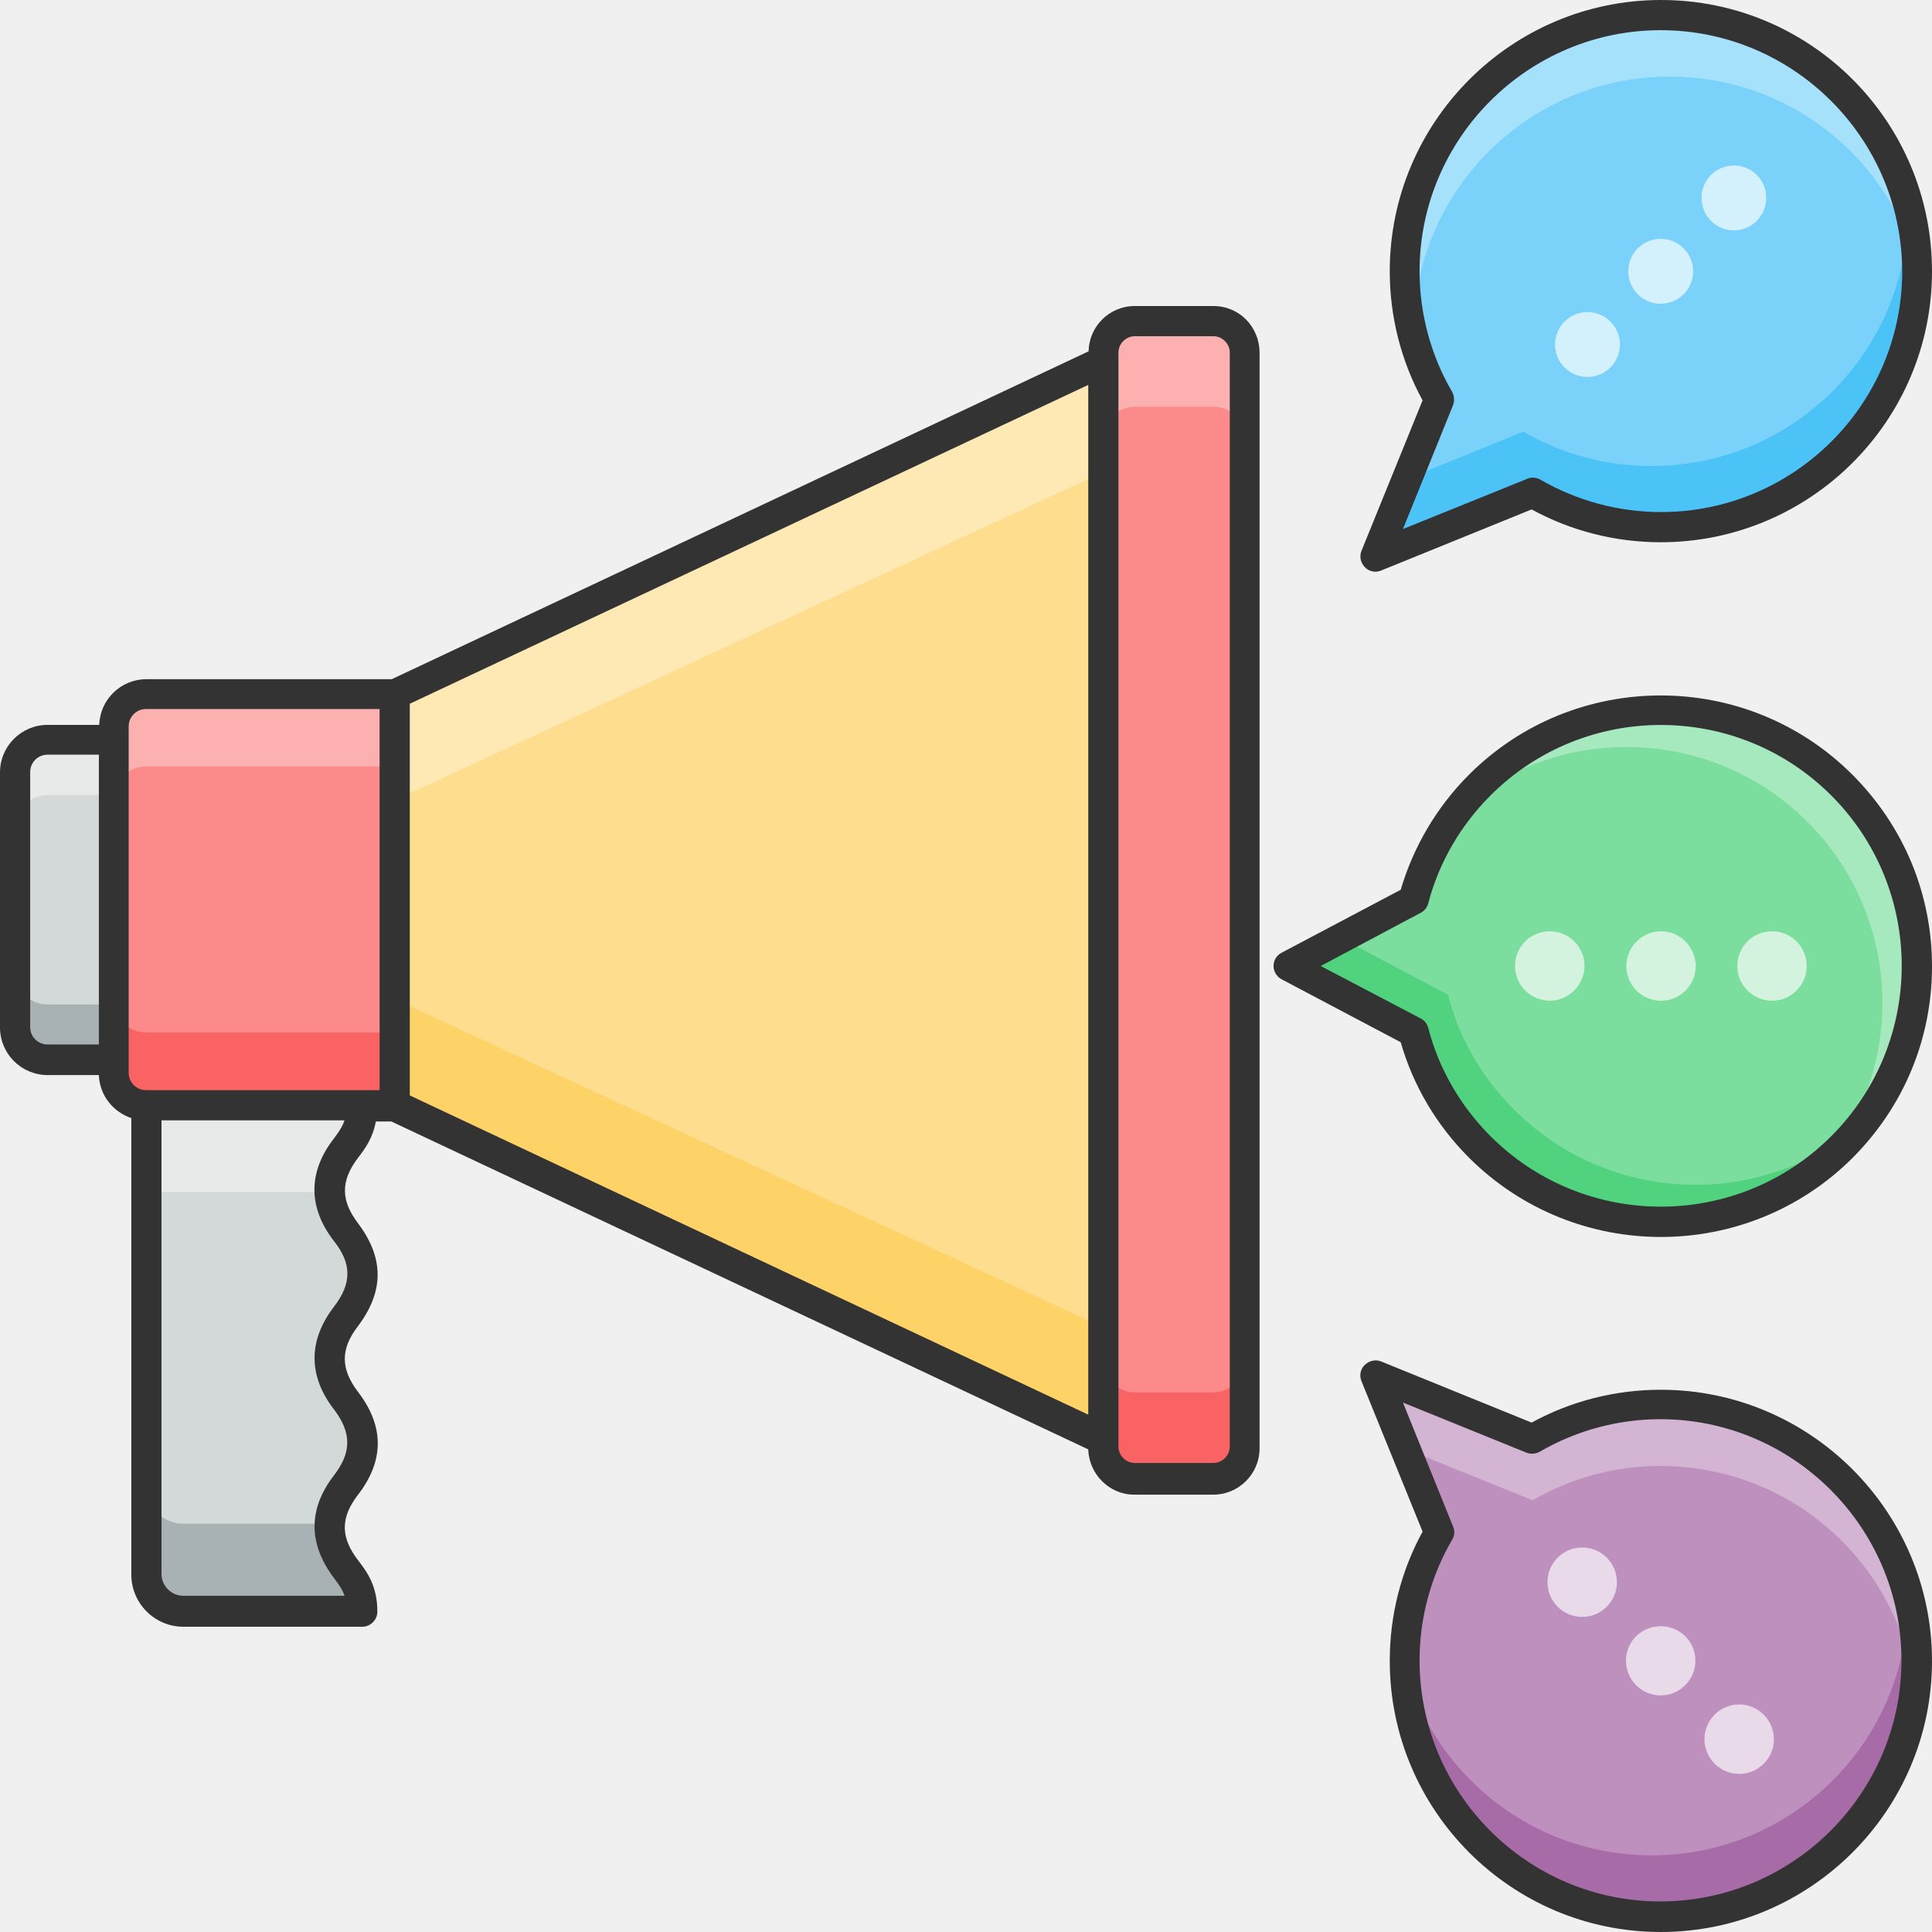
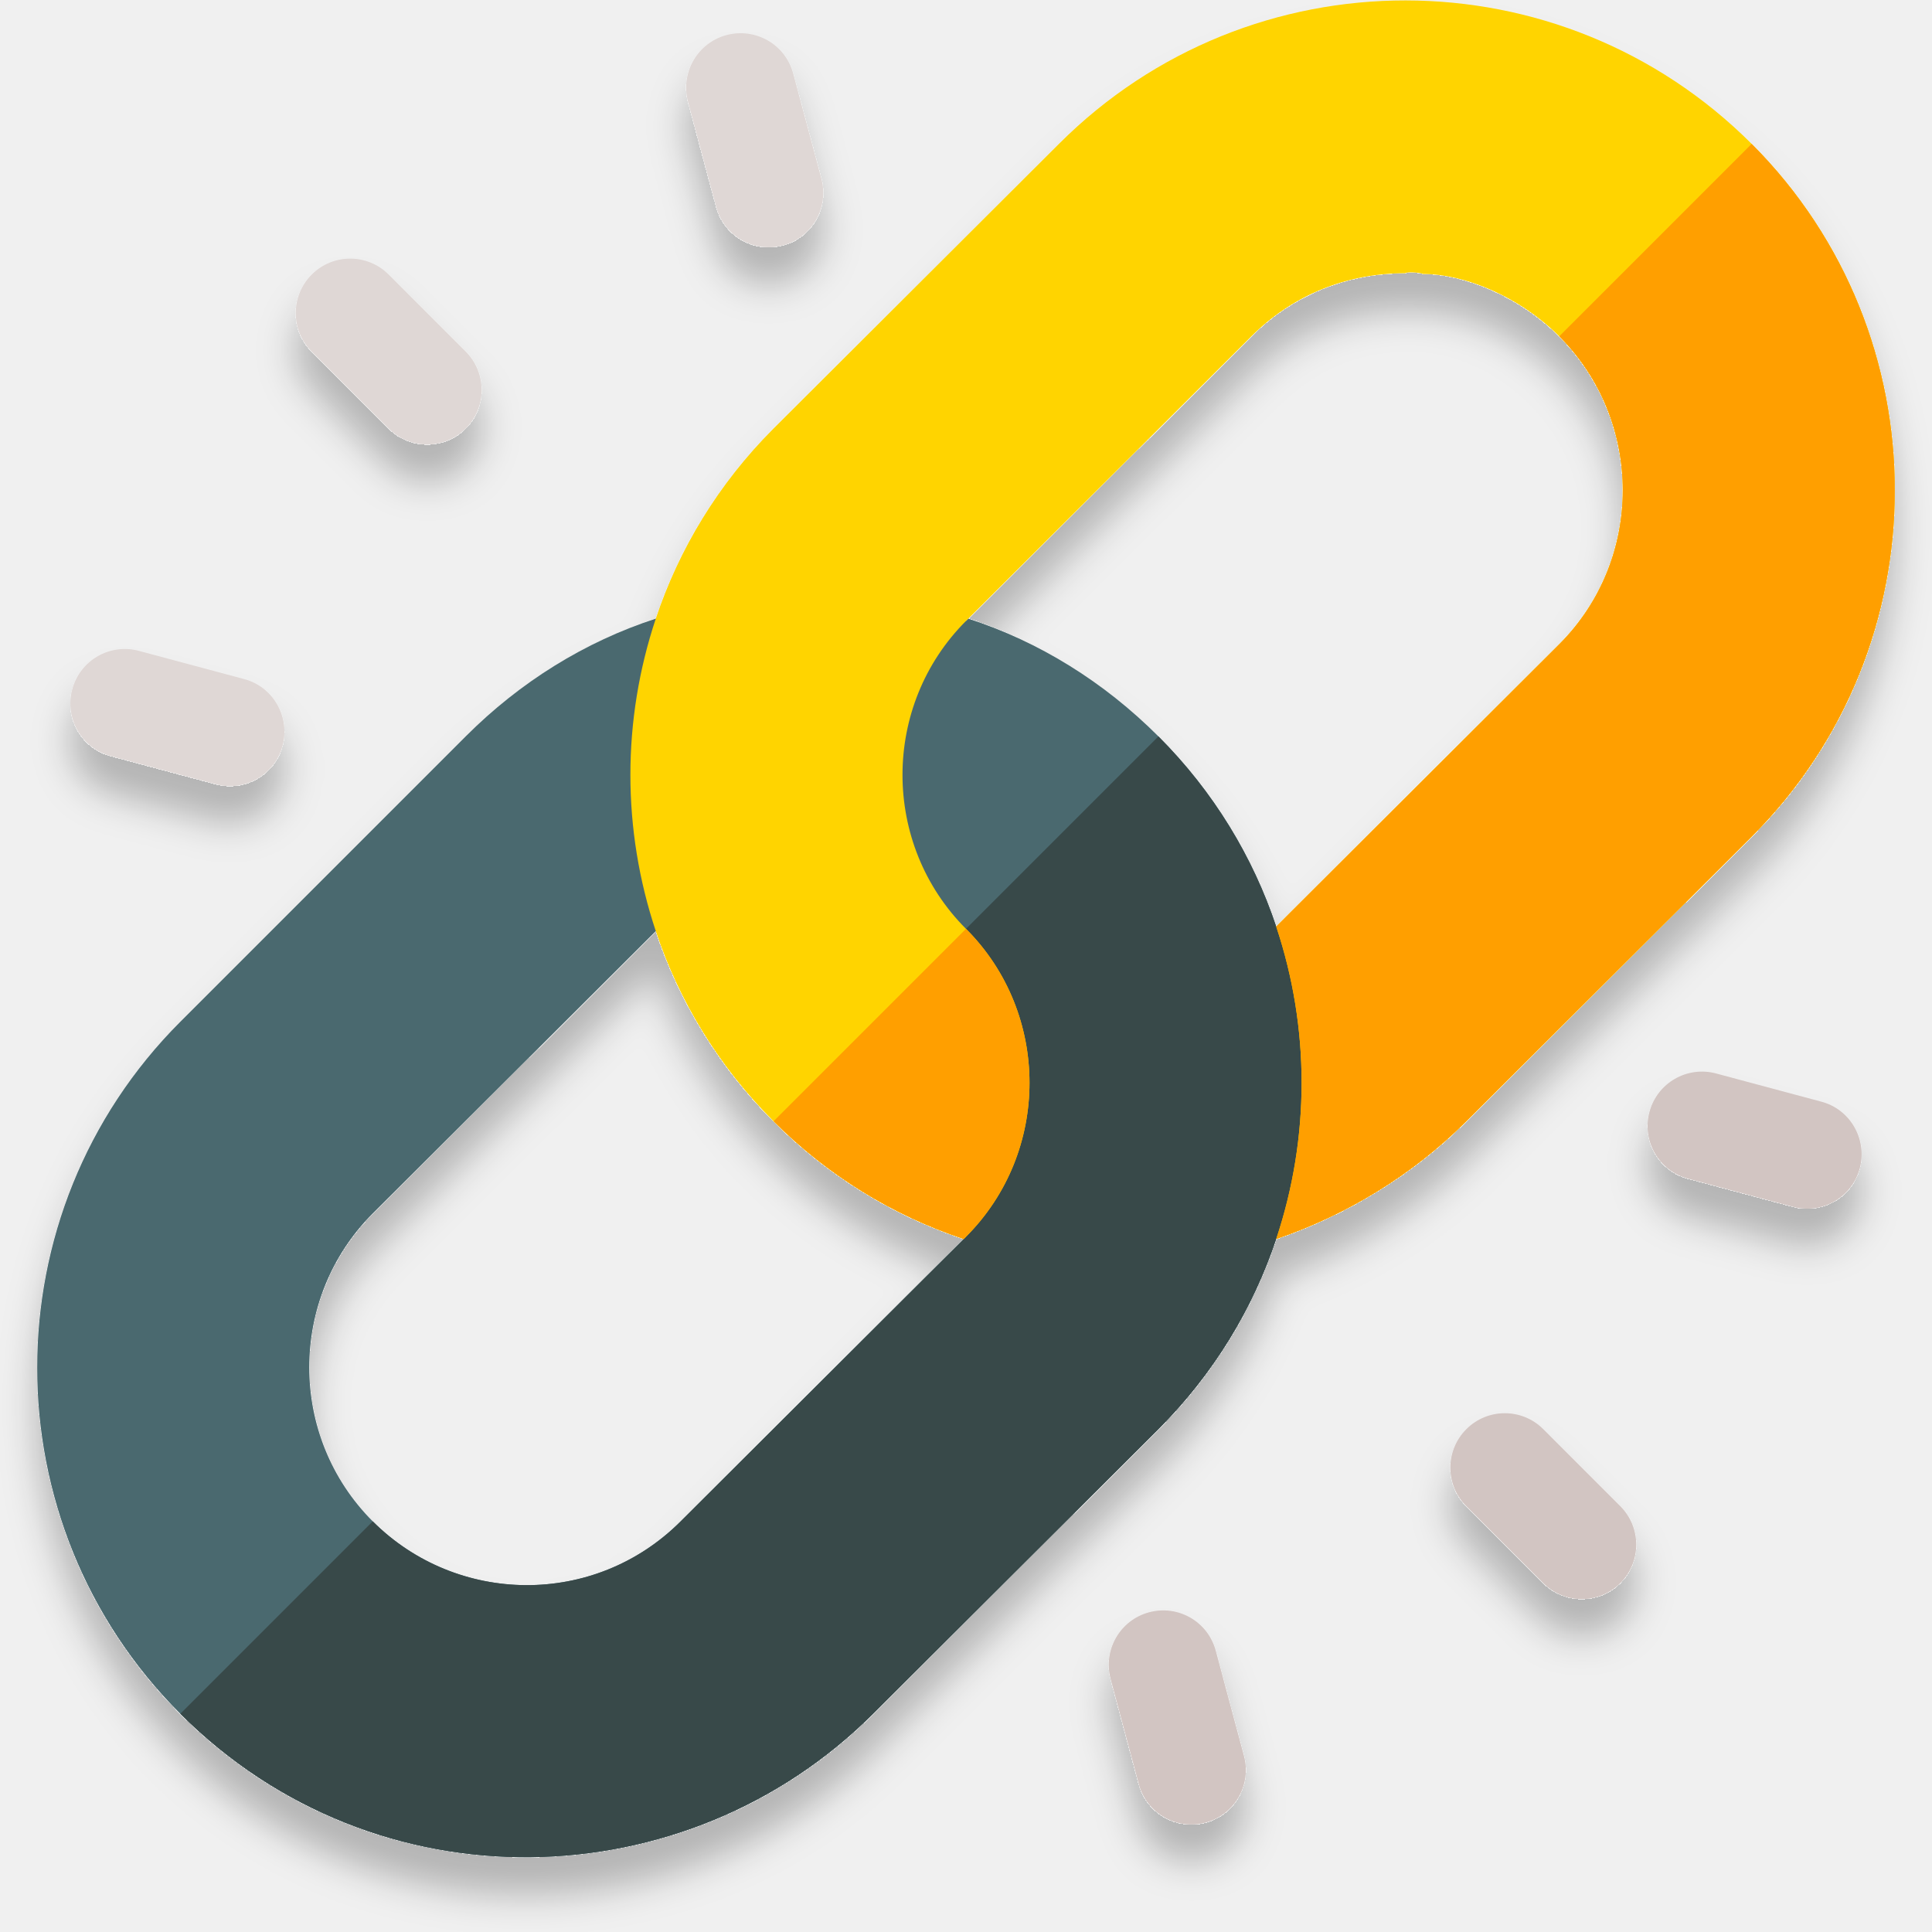
- <svg xmlns="http://www.w3.org/2000/svg" width="200" height="200" viewBox="0 0 200 200" fill="none">
-   <path d="M40.859 71.875V114.414H15.117C13.281 114.414 11.758 112.93 11.758 111.055V75.195C11.758 73.359 13.242 71.836 15.117 71.836H40.859V71.875Z" fill="#FC8A8A" />
-   <path d="M40.859 106.914V114.375H15.117C13.281 114.375 11.758 112.89 11.758 111.016V103.516C11.758 105.39 13.242 106.875 15.117 106.875H40.859V106.914Z" fill="#F96364" />
-   <path d="M40.859 71.875V79.336H15.117C13.281 79.336 11.758 80.82 11.758 82.696V75.234C11.758 73.36 13.242 71.875 15.117 71.875H40.859Z" fill="#FCB0B0" />
-   <path d="M1.562 79.922V106.328C1.562 108.164 3.047 109.688 4.922 109.688H11.797V76.602H4.922C3.047 76.602 1.562 78.086 1.562 79.922Z" fill="#D3D9D9" />
-   <path d="M11.797 76.602V82.305H4.922C3.086 82.305 1.562 83.789 1.562 85.664V79.961C1.562 78.125 3.047 76.602 4.922 76.602H11.797Z" fill="#E8EAEA" />
-   <path d="M11.797 103.984V109.687H4.922C3.086 109.687 1.562 108.203 1.562 106.328V100.625C1.562 102.461 3.047 103.984 4.922 103.984H11.797Z" fill="#A8B2B4" />
-   <path d="M114.219 37.383L40.859 71.875V114.414L114.219 148.906V37.383Z" fill="#FEDD8E" />
-   <path d="M128.867 36.484V149.766C128.867 151.523 127.422 153.008 125.625 153.008H117.461C115.703 153.008 114.219 151.562 114.219 149.766V36.484C114.219 34.727 115.664 33.242 117.461 33.242H125.625C127.383 33.242 128.867 34.727 128.867 36.484Z" fill="#FC8A8A" />
-   <path d="M128.867 36.484V45.351C128.867 43.594 127.422 42.109 125.625 42.109H117.461C115.703 42.109 114.219 43.554 114.219 45.351V36.484C114.219 34.727 115.664 33.242 117.461 33.242H125.625C127.383 33.242 128.867 34.727 128.867 36.484Z" fill="#FCB0B0" />
-   <path d="M128.867 140.898V149.766C128.867 151.523 127.422 153.008 125.625 153.008H117.461C115.703 153.008 114.219 151.562 114.219 149.766V140.898C114.219 142.656 115.664 144.14 117.461 144.14H125.625C127.383 144.14 128.867 142.695 128.867 140.898Z" fill="#F96364" />
-   <path d="M114.219 137.422L40.859 103.438V114.414L114.219 148.906V137.422Z" fill="#FDD367" />
-   <path d="M114.219 37.383L40.859 71.875V82.851L114.219 48.867V37.383Z" fill="#FEE9B4" />
-   <path d="M37.461 131.875C37.461 136.25 34.141 136.25 34.141 140.586C34.141 144.961 37.461 144.961 37.461 149.297C37.461 153.672 34.141 153.672 34.141 158.008C34.141 162.383 37.461 162.383 37.461 166.719H18.984C16.875 166.719 15.156 165.039 15.156 162.93V114.414H37.461C37.461 118.789 34.141 118.789 34.141 123.125C34.141 127.5 37.461 127.5 37.461 131.875Z" fill="#D3D9D9" />
-   <path d="M34.141 123.125C34.141 123.203 34.141 123.32 34.141 123.399H15.156V114.375H37.5C37.5 118.789 34.141 118.789 34.141 123.125Z" fill="#E8EAEA" />
-   <path d="M37.5 166.758H18.984C16.914 166.758 15.156 165.078 15.156 162.969V153.945C15.156 156.054 16.875 157.734 18.984 157.734H34.141C34.141 157.812 34.141 157.93 34.141 158.008C34.141 162.383 37.5 162.383 37.5 166.758Z" fill="#A8B2B4" />
-   <path d="M125.625 31.68H117.461C114.844 31.68 112.734 33.789 112.695 36.367L40.547 70.312H15.156C12.5 70.312 10.352 72.422 10.273 75.039H4.922C2.227 75.039 0 77.227 0 79.961V106.367C0 109.063 2.188 111.289 4.922 111.289H10.234C10.312 113.399 11.719 115.117 13.594 115.742V163.008C13.594 165.977 16.016 168.399 18.984 168.399H37.5C38.359 168.399 39.063 167.695 39.063 166.836C39.063 164.141 37.969 162.695 37.07 161.523C35.273 159.18 35.195 157.149 37.07 154.727C39.687 151.328 39.883 147.773 37.07 144.101C35.234 141.68 35.234 139.649 37.07 137.266C39.766 133.672 39.766 130.234 37.07 126.641C35.313 124.336 35.195 122.305 37.07 119.844C37.773 118.945 38.594 117.813 38.906 116.094H40.508L112.656 150.039C112.734 152.617 114.844 154.727 117.422 154.727H125.586C128.242 154.727 130.391 152.578 130.391 149.922V36.641C130.43 33.828 128.281 31.68 125.625 31.68ZM10.234 108.125H4.922C3.945 108.125 3.125 107.344 3.125 106.328V79.922C3.125 78.945 3.906 78.125 4.922 78.125H10.234V108.125ZM34.57 135.273C31.875 138.789 31.914 142.461 34.57 145.899C36.445 148.359 36.367 150.391 34.57 152.734C31.914 156.172 31.875 159.766 34.57 163.359C35.039 163.984 35.43 164.492 35.664 165.195H18.984C17.734 165.195 16.719 164.18 16.719 162.93V115.977H35.664C35.43 116.68 35.039 117.227 34.57 117.851C31.836 121.367 31.914 125.039 34.57 128.477C36.406 130.781 36.445 132.851 34.57 135.273ZM39.297 112.851H15.117C14.141 112.851 13.32 112.07 13.32 111.055V75.195C13.32 74.219 14.102 73.399 15.117 73.399H39.297V112.851ZM112.656 146.445L42.422 113.399V72.851L112.656 39.844V146.445ZM127.305 149.766C127.305 150.664 126.523 151.445 125.625 151.445H117.461C116.563 151.445 115.781 150.664 115.781 149.766V36.484C115.781 35.586 116.563 34.804 117.461 34.804H125.625C126.523 34.804 127.305 35.586 127.305 36.484V149.766Z" fill="#333333" />
-   <path d="M198.437 28.086C198.437 42.695 186.563 54.57 171.914 54.57C167.07 54.57 162.539 53.281 158.633 51.016L142.344 57.617L148.945 41.328C146.68 37.422 145.391 32.891 145.391 28.086C145.391 13.438 157.266 1.562 171.914 1.562C186.563 1.562 198.437 13.438 198.437 28.086Z" fill="#7AD1F9" />
-   <path d="M164.336 39.023C166.191 39.023 167.695 37.52 167.695 35.664C167.695 33.809 166.191 32.305 164.336 32.305C162.481 32.305 160.977 33.809 160.977 35.664C160.977 37.52 162.481 39.023 164.336 39.023Z" fill="#D3F0FD" />
-   <path d="M181.875 22.852C180.547 24.18 178.437 24.18 177.109 22.852C175.82 21.523 175.82 19.414 177.109 18.125C178.437 16.797 180.547 16.797 181.875 18.125C183.164 19.414 183.164 21.523 181.875 22.852Z" fill="#D3F0FD" />
-   <path d="M171.914 31.445C173.77 31.445 175.274 29.941 175.274 28.086C175.274 26.231 173.77 24.727 171.914 24.727C170.059 24.727 168.555 26.231 168.555 28.086C168.555 29.941 170.059 31.445 171.914 31.445Z" fill="#D3F0FD" />
-   <path d="M198.437 28.086C198.437 42.695 186.563 54.57 171.914 54.57C167.07 54.57 162.539 53.281 158.633 51.016L142.344 57.617L145.586 49.609L157.695 44.687C161.602 46.953 166.133 48.242 170.977 48.242C185.625 48.242 197.5 36.367 197.5 21.758C197.5 21.523 197.5 21.289 197.5 21.055C198.086 23.281 198.437 25.625 198.437 28.086Z" fill="#4CC3F7" />
-   <path d="M198.437 27.422C195.351 16.172 185.078 7.93 172.851 7.93C158.203 7.93 146.328 19.805 146.328 34.453C146.328 34.688 146.328 34.883 146.328 35.078C145.703 32.852 145.391 30.508 145.391 28.125C145.391 13.477 157.266 1.602 171.914 1.602C186.328 1.563 198.086 13.086 198.437 27.422Z" fill="#A6E1FB" />
-   <path d="M190.664 118.75C180.313 129.101 163.555 129.101 153.164 118.75C149.727 115.313 147.461 111.172 146.289 106.836L133.359 100L146.328 93.164C147.5 88.789 149.766 84.688 153.203 81.289C163.555 70.938 180.351 70.938 190.703 81.289C201.016 91.602 201.016 108.399 190.664 118.75Z" fill="#7BDE9E" />
-   <path d="M190.664 118.75C180.313 129.101 163.555 129.101 153.164 118.75C149.727 115.313 147.461 111.172 146.289 106.836L133.359 100L146.328 93.164C147.5 88.789 149.766 84.688 153.203 81.289C163.555 70.938 180.351 70.938 190.703 81.289C201.016 91.602 201.016 108.399 190.664 118.75Z" fill="#7BDE9E" />
-   <path d="M164.023 100C164.023 101.953 162.383 103.594 160.43 103.594C158.437 103.594 156.836 101.953 156.836 100C156.836 98.008 158.437 96.406 160.43 96.406C162.422 96.406 164.023 98.008 164.023 100Z" fill="#D3F3DE" />
-   <path d="M187.031 100C187.031 101.992 185.43 103.594 183.437 103.594C181.484 103.594 179.844 101.992 179.844 100C179.844 98.008 181.445 96.406 183.437 96.406C185.43 96.406 187.031 98.008 187.031 100Z" fill="#D3F3DE" />
-   <path d="M175.547 100C175.547 101.992 173.906 103.594 171.953 103.594C169.961 103.594 168.359 101.992 168.359 100C168.359 98.047 169.961 96.406 171.953 96.406C173.906 96.406 175.508 98.008 175.547 100Z" fill="#D3F3DE" />
-   <path d="M193.047 116.016C192.344 116.953 191.523 117.891 190.664 118.75C180.313 129.101 163.555 129.101 153.164 118.75C149.727 115.313 147.461 111.172 146.289 106.836L133.359 100L138.789 97.109L149.883 102.969C151.016 107.344 153.32 111.484 156.758 114.883C166.719 124.844 182.656 125.234 193.047 116.016Z" fill="#50D27E" />
-   <path d="M190.664 118.75C190.274 119.141 189.883 119.531 189.492 119.844C197.383 109.453 196.602 94.57 187.11 85.078C177.149 75.117 161.172 74.766 150.781 83.984C151.524 83.008 152.305 82.109 153.203 81.211C163.555 70.859 180.352 70.859 190.703 81.211C201.016 91.601 201.016 108.399 190.664 118.75Z" fill="#A7E9BF" />
-   <path d="M198.437 171.914C198.437 186.563 186.563 198.437 171.914 198.437C157.305 198.437 145.43 186.563 145.43 171.914C145.43 167.07 146.719 162.539 148.984 158.633L142.383 142.344L158.672 148.945C162.578 146.68 167.109 145.391 171.914 145.391C186.563 145.391 198.437 157.266 198.437 171.914Z" fill="#BD90BE" />
-   <path d="M174.453 169.375C175.859 170.781 175.859 173.047 174.453 174.453C173.047 175.86 170.781 175.86 169.375 174.453C167.969 173.047 167.969 170.781 169.375 169.375C170.781 168.008 173.047 168.008 174.453 169.375Z" fill="#E9DAE9" />
-   <path d="M163.789 167.383C165.774 167.383 167.383 165.774 167.383 163.789C167.383 161.804 165.774 160.195 163.789 160.195C161.804 160.195 160.195 161.804 160.195 163.789C160.195 165.774 161.804 167.383 163.789 167.383Z" fill="#E9DAE9" />
-   <path d="M182.578 182.578C181.172 183.984 178.906 183.984 177.5 182.578C176.094 181.172 176.094 178.906 177.5 177.5C178.906 176.094 181.172 176.094 182.578 177.5C183.984 178.906 183.984 181.211 182.578 182.578Z" fill="#E9DAE9" />
-   <path d="M198.437 171.914C198.437 186.563 186.563 198.437 171.914 198.437C157.5 198.437 145.781 186.914 145.43 172.578C148.516 183.828 158.789 192.07 170.977 192.07C185.625 192.07 197.5 180.195 197.5 165.547C197.5 165.313 197.5 165.078 197.5 164.883C198.086 167.149 198.437 169.492 198.437 171.914Z" fill="#A76BA8" />
-   <path d="M197.5 171.25C194.414 160 184.141 151.758 171.914 151.758C167.07 151.758 162.539 153.047 158.672 155.312L144.375 149.531L141.484 142.422L157.774 149.023C161.68 146.758 166.211 145.469 171.016 145.469C185.43 145.39 197.149 156.914 197.5 171.25Z" fill="#D3B5D3" />
-   <path d="M142.383 59.18C141.992 59.18 141.563 59.023 141.289 58.711C140.859 58.281 140.703 57.617 140.937 57.031L147.266 41.445C145.039 37.383 143.867 32.773 143.867 28.086C143.867 12.617 156.445 0 171.953 0C187.461 0 200 12.578 200 28.086C200 43.555 187.422 56.133 171.914 56.133C167.227 56.133 162.617 54.961 158.555 52.734L142.969 59.063C142.773 59.141 142.578 59.18 142.383 59.18ZM171.914 3.125C158.164 3.125 146.953 14.336 146.953 28.086C146.953 32.461 148.125 36.797 150.313 40.547C150.547 40.977 150.586 41.484 150.43 41.914L145.234 54.766L158.086 49.57C158.516 49.375 159.023 49.414 159.453 49.649C163.242 51.836 167.539 53.008 171.953 53.008C185.703 53.008 196.914 41.836 196.914 28.086C196.875 14.336 185.664 3.125 171.914 3.125Z" fill="#333333" />
-   <path d="M152.07 119.844C148.711 116.484 146.289 112.383 145 107.891L132.656 101.367C132.149 101.094 131.836 100.547 131.836 100C131.836 99.414 132.149 98.906 132.656 98.633L145 92.109C146.328 87.617 148.75 83.516 152.07 80.195C163.008 69.258 180.82 69.258 191.758 80.195C197.07 85.508 200 92.539 200 100.039C200 107.539 197.07 114.57 191.758 119.883C180.859 130.742 163.086 130.82 152.07 119.844ZM136.719 100L147.07 105.43C147.461 105.625 147.734 105.977 147.851 106.406C148.945 110.625 151.172 114.492 154.297 117.617C164.023 127.344 179.844 127.344 189.57 117.617C199.297 107.891 199.297 92.07 189.57 82.344C179.844 72.617 164.023 72.617 154.297 82.344C151.211 85.43 148.945 89.297 147.851 93.516C147.734 93.945 147.461 94.297 147.07 94.492L136.719 100Z" fill="#333333" />
-   <path d="M171.914 200C156.445 200 143.867 187.422 143.867 171.914C143.867 167.227 145.039 162.617 147.266 158.555L140.937 142.969C140.703 142.383 140.82 141.719 141.289 141.289C141.719 140.859 142.422 140.703 142.969 140.937L158.555 147.266C162.617 145.039 167.227 143.867 171.914 143.867C187.383 143.867 200 156.445 200 171.953C200 187.422 187.383 200 171.914 200ZM145.234 145.195L150.43 158.047C150.625 158.477 150.586 158.985 150.313 159.414C148.125 163.164 146.953 167.5 146.953 171.875C146.953 185.625 158.125 196.836 171.875 196.836C185.625 196.836 196.836 185.625 196.836 171.875C196.836 158.125 185.625 146.914 171.875 146.914C167.5 146.914 163.164 148.086 159.414 150.273C158.984 150.508 158.477 150.547 158.047 150.391L145.234 145.195Z" fill="#333333" />
+ <svg xmlns="http://www.w3.org/2000/svg" width="208" height="208" viewBox="0 0 208 208" fill="none">
+   <g filter="url(#filter0_d_2_2709)">
+     <mask id="mask0_2_2709" style="mask-type:luminance" maskUnits="userSpaceOnUse" x="4" y="0" width="200" height="200">
+       <path d="M204 0H4V200H204V0Z" fill="white" />
+     </mask>
+     <g mask="url(#mask0_2_2709)">
+       <path d="M137.397 133.395L156.374 104.64L137.397 99.75C134.911 92.292 130.684 85.248 124.718 79.281C118.834 73.397 111.873 69.088 104.249 66.602L104 66.851L80.88 65.939L70.603 66.602C62.98 69.088 56.019 73.397 50.135 79.281L19.414 110.002C-1.138 130.554 -1.138 163.955 19.414 184.507C40.545 205.639 73.942 204.562 93.997 184.507L124.718 153.864C130.685 147.897 134.911 140.854 137.397 133.395ZM73.279 163.789C63.998 173.071 49.165 172.822 40.131 163.789C31.016 154.673 31.016 139.757 40.131 130.641L70.603 100.247L87.261 116.738L104 133.146L73.279 163.789Z" fill="#4A696F" />
+       <path d="M124.718 153.864L93.997 184.506C73.943 204.561 40.546 205.638 19.415 184.506L40.132 163.789C49.165 172.822 63.998 173.07 73.28 163.789L104.001 133.146L87.261 116.738L124.718 79.281C130.685 85.247 134.912 92.291 137.398 99.75L156.375 104.639L137.398 133.395C134.912 140.853 130.685 147.897 124.718 153.864Z" fill="#384949" />
+       <path d="M166.152 170.438L157.865 162.151C155.574 159.861 155.574 156.154 157.865 153.864C160.155 151.574 163.862 151.574 166.152 153.864L174.439 162.151C176.729 164.441 176.729 168.148 174.439 170.438C172.148 172.728 168.442 172.728 166.152 170.438Z" fill="#D2C5C2" />
+       <path d="M41.847 46.133L33.559 37.846C31.269 35.556 31.269 31.849 33.559 29.559C35.85 27.27 39.556 27.269 41.846 29.559L50.133 37.846C52.423 40.136 52.423 43.843 50.133 46.133C47.843 48.422 44.137 48.423 41.847 46.133Z" fill="#DFD7D5" />
+       <path d="M177.579 119.713C178.416 116.585 181.629 114.731 184.757 115.569L196.079 118.604C199.207 119.425 201.052 122.654 200.223 125.782C199.385 128.91 196.172 130.763 193.044 129.925L181.723 126.891C178.615 126.059 176.741 122.859 177.579 119.713Z" fill="#D2C5C2" />
+       <path d="M7.777 74.215C8.615 71.086 11.828 69.233 14.956 70.071L26.277 73.106C29.393 73.923 31.254 77.152 30.421 80.284C29.584 83.412 26.371 85.266 23.243 84.428L11.921 81.393C8.814 80.561 6.939 77.361 7.777 74.215Z" fill="#DFD7D5" />
+       <path d="M122.604 192.078L119.569 180.756C118.732 177.628 120.585 174.416 123.713 173.578C126.841 172.741 130.05 174.582 130.891 177.722L133.926 189.044C134.764 192.172 132.91 195.384 129.782 196.222C126.636 197.06 123.436 195.186 122.604 192.078Z" fill="#D2C5C2" />
+       <path d="M77.108 22.275L74.073 10.954C73.235 7.825 75.088 4.613 78.216 3.775C81.345 2.946 84.561 4.779 85.395 7.919L88.43 19.241C89.267 22.369 87.414 25.582 84.286 26.419C81.14 27.257 77.94 25.382 77.108 22.275Z" fill="#DFD7D5" />
+       <path d="M188.587 15.49C168.035 -5.061 134.638 -5.144 114.004 15.49L83.283 46.133C77.316 52.1 73.09 59.144 70.603 66.602C66.957 77.541 66.957 89.308 70.604 100.247C73.09 107.705 77.316 114.75 83.283 120.716C89.084 126.518 96.045 130.826 103.752 133.396L104 133.147C113.116 124.031 113.116 109.115 104 99.999C94.885 90.883 94.885 75.966 104 66.851L134.721 36.208C139.197 31.732 144.997 29.413 151.296 29.413C151.461 29.247 152.87 29.33 153.202 29.495C157.677 29.495 163.56 31.898 167.869 36.208C176.985 45.324 176.985 60.24 167.869 69.356L137.397 99.75C141.044 110.689 141.044 122.456 137.397 133.396C144.938 130.827 152.065 126.517 157.866 120.716L188.587 90.073C209.139 69.521 209.138 36.042 188.587 15.49Z" fill="#FFD400" />
+       <path d="M104 133.146L103.752 133.394C96.045 130.826 89.084 126.517 83.283 120.715L104 99.998C113.116 109.114 113.116 124.03 104 133.146Z" fill="#FF9F00" />
+       <path d="M188.587 90.073L157.866 120.716C152.065 126.517 144.938 130.827 137.397 133.395C141.043 122.456 141.043 110.689 137.397 99.75L167.869 69.356C176.985 60.24 176.984 45.324 167.869 36.208L188.586 15.49C209.138 36.041 209.139 69.521 188.587 90.073Z" fill="#FF9F00" />
+     </g>
+   </g>
+   <defs>
+     <filter id="filter0_d_2_2709" x="0" y="0.045" width="208" height="207.909" filterUnits="userSpaceOnUse" color-interpolation-filters="sRGB">
+       <feFlood flood-opacity="0" result="BackgroundImageFix" />
+       <feColorMatrix in="SourceAlpha" type="matrix" values="0 0 0 0 0 0 0 0 0 0 0 0 0 0 0 0 0 0 127 0" result="hardAlpha" />
+       <feOffset dy="4" />
+       <feGaussianBlur stdDeviation="2" />
+       <feComposite in2="hardAlpha" operator="out" />
+       <feColorMatrix type="matrix" values="0 0 0 0 0 0 0 0 0 0 0 0 0 0 0 0 0 0 0.25 0" />
+       <feBlend mode="normal" in2="BackgroundImageFix" result="effect1_dropShadow_2_2709" />
+       <feBlend mode="normal" in="SourceGraphic" in2="effect1_dropShadow_2_2709" result="shape" />
+     </filter>
+   </defs>
</svg>
